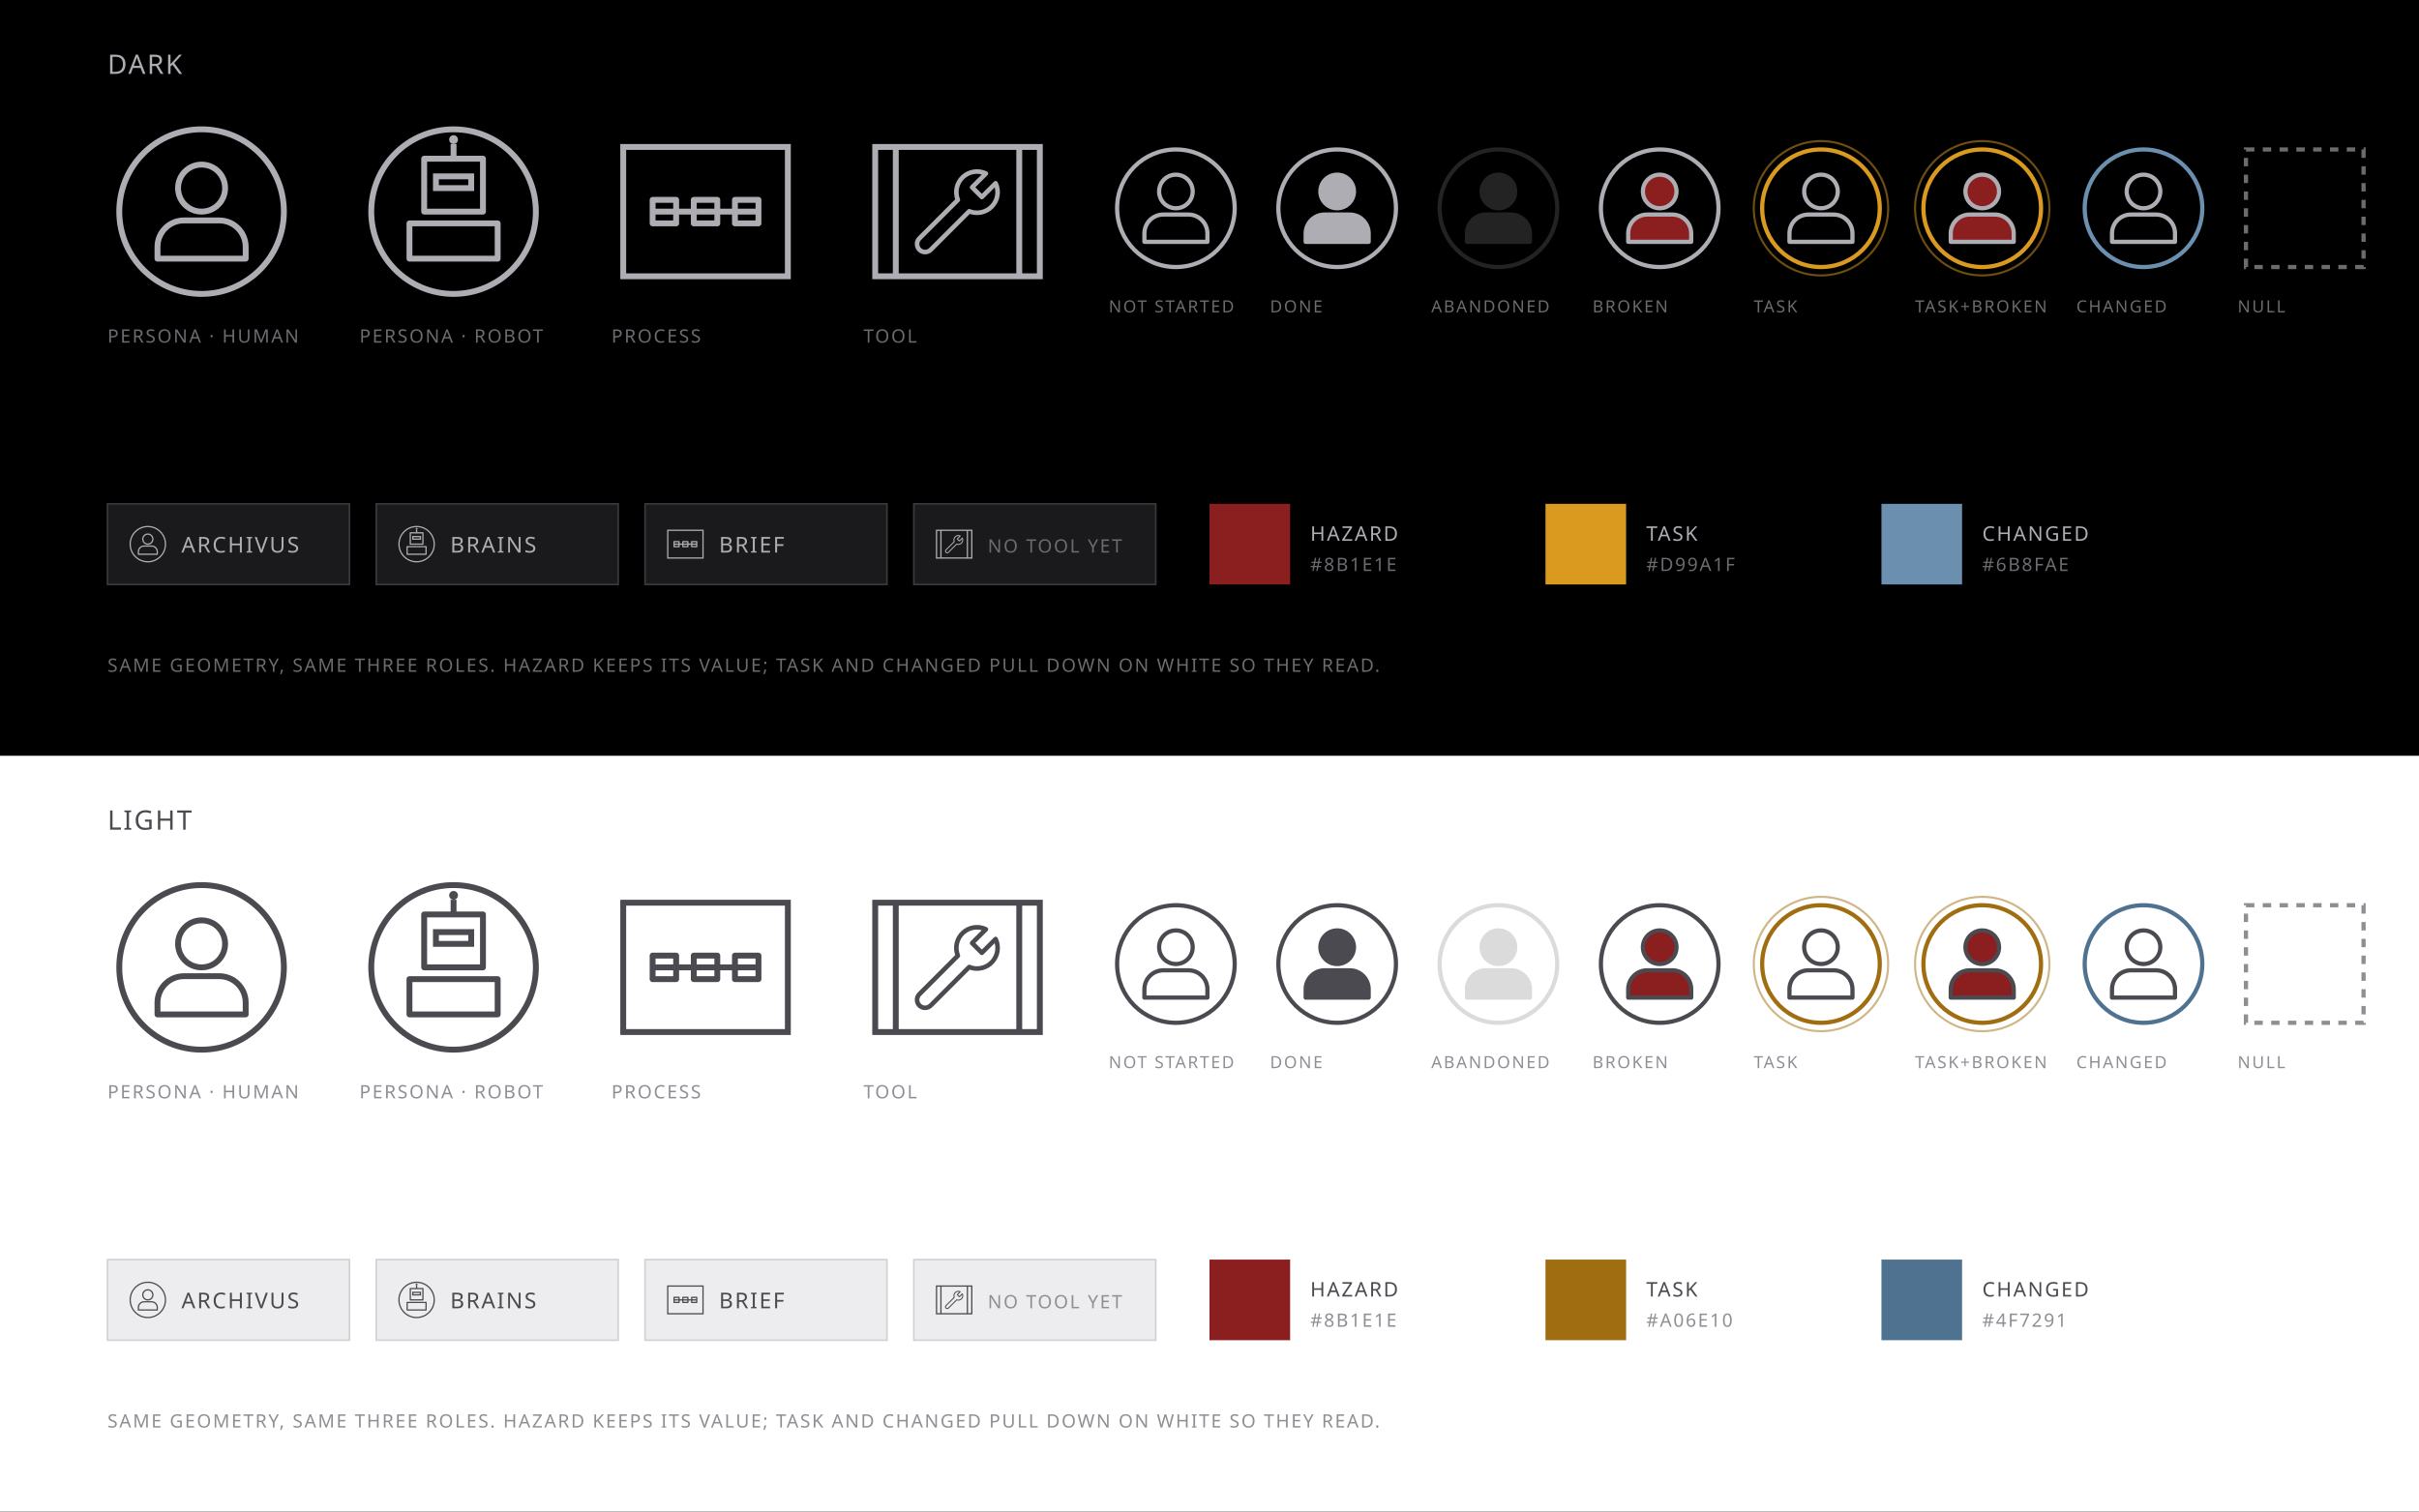
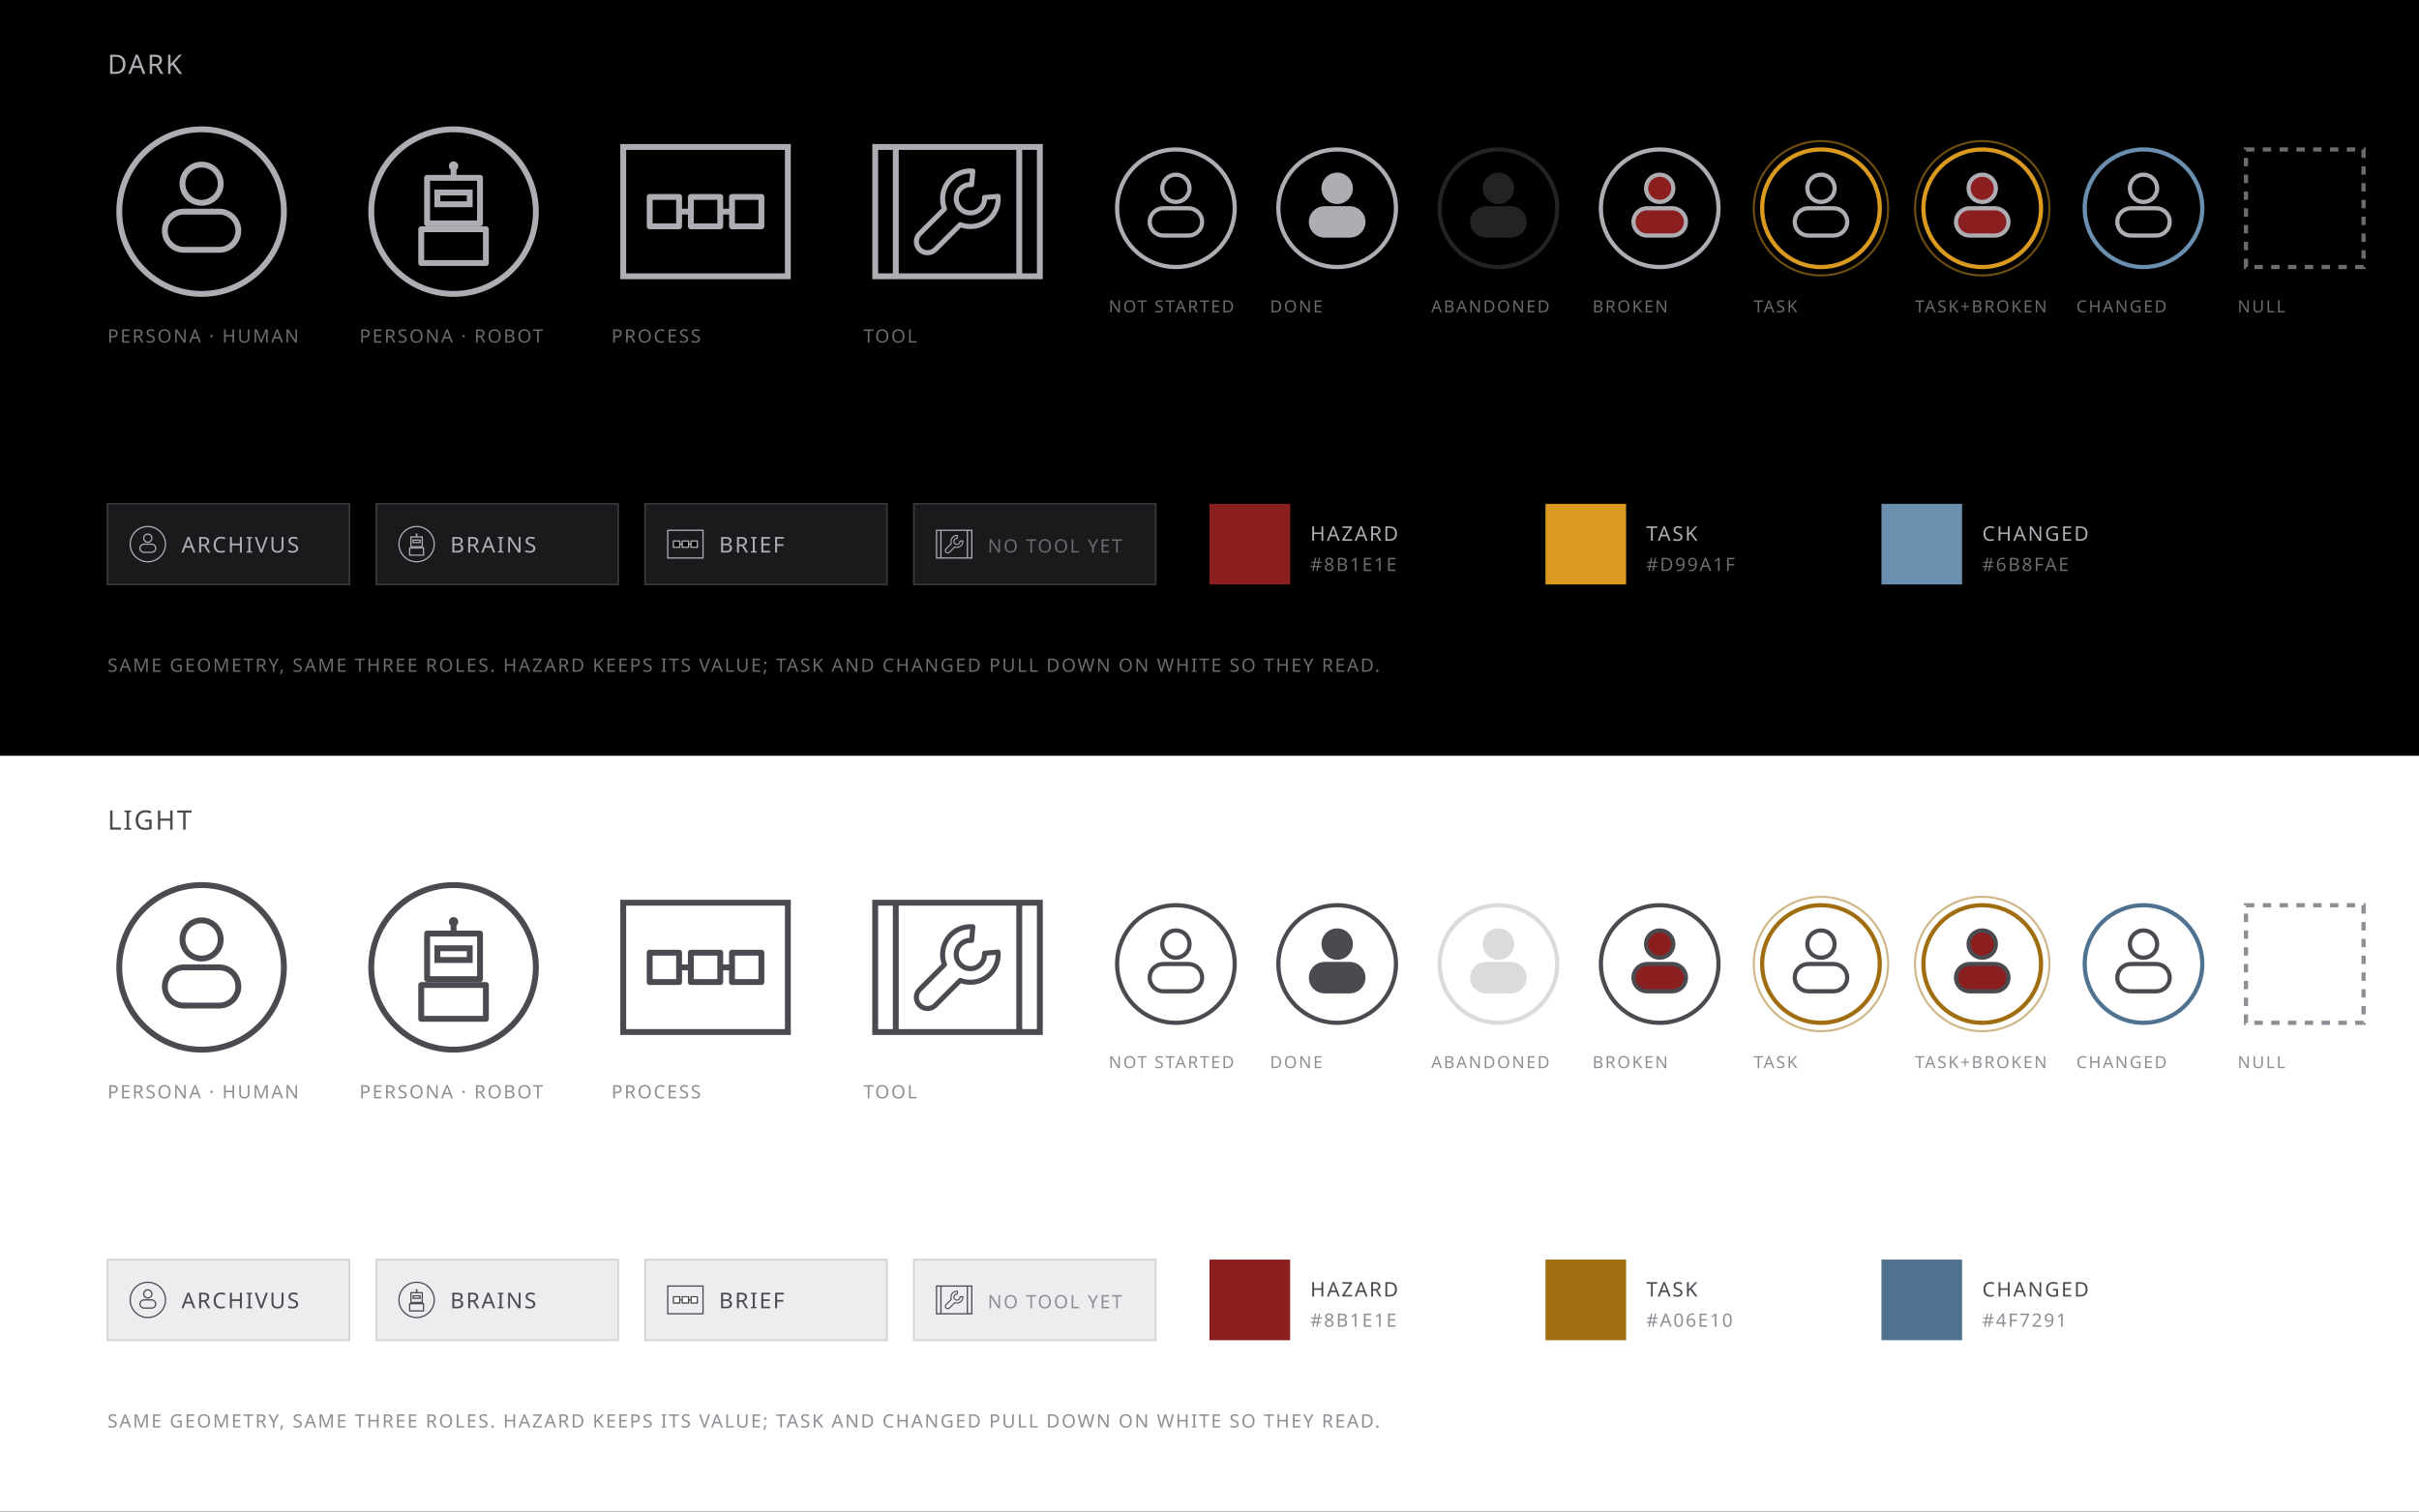
<svg xmlns="http://www.w3.org/2000/svg" width="1440" height="900" viewBox="0 0 1440 900">
  <rect width="1440" height="900" fill="#000000" />
  <rect x="0" y="0" width="1440" height="450" fill="#000000" />
  <text x="64" y="44" fill="#ADADB3" font-family="Noto Sans, DejaVu Sans, Arial, sans-serif" font-size="16" letter-spacing="1" text-anchor="start">DARK</text>
  <g transform="translate(64,70) scale(1.75)" opacity="1.0">
    <circle cx="32" cy="32" r="28" fill="none" stroke="#ADADB3" stroke-width="2" />
-     <circle cx="32" cy="24" r="8" fill="none" stroke="#ADADB3" stroke-width="2" stroke-linejoin="round" />
-     <path d="M 17,48 L 17,44 A 9 9 0 0 1 26,35 L 38,35 A 9 9 0 0 1 47,44 L 47,48 Z" fill="none" stroke="#ADADB3" stroke-width="2" stroke-linejoin="round" />
+     <circle cx="32" cy="22.5" r="6.5" fill="none" stroke="#ADADB3" stroke-width="2" stroke-linejoin="round" stroke-linecap="round" />
+     <rect x="19.5" y="32" width="25" height="13" rx="6.5" ry="6.5" fill="none" stroke="#ADADB3" stroke-width="2" stroke-linejoin="round" stroke-linecap="round" />
  </g>
  <text x="64" y="204.0" fill="#6B6B70" font-family="Noto Sans, DejaVu Sans, Arial, sans-serif" font-size="11" letter-spacing="1" text-anchor="start">PERSONA · HUMAN</text>
  <g transform="translate(214,70) scale(1.75)" opacity="1.0">
    <circle cx="32" cy="32" r="28" fill="none" stroke="#ADADB3" stroke-width="2" />
-     <rect x="22" y="14" width="20" height="18" fill="none" stroke="#ADADB3" stroke-width="2" stroke-linejoin="round" />
-     <rect x="26" y="20" width="12" height="4" fill="none" stroke="#ADADB3" stroke-width="2" />
-     <line x1="32" y1="14" x2="32" y2="9" stroke="#ADADB3" stroke-width="2" />
-     <circle cx="32" cy="7.5" r="1.5" fill="#ADADB3" />
-     <rect x="17" y="36" width="30" height="12" fill="none" stroke="#ADADB3" stroke-width="2" stroke-linejoin="round" />
+     <circle cx="32" cy="16.5" r="1.6" fill="#ADADB3" />
+     <line x1="32" y1="18" x2="32" y2="20.5" stroke="#ADADB3" stroke-width="2" stroke-linecap="round" />
+     <rect x="23" y="20.5" width="18" height="15.5" fill="none" stroke="#ADADB3" stroke-width="2" stroke-linejoin="round" stroke-linecap="round" />
+     <rect x="26.5" y="25.5" width="11" height="4" fill="none" stroke="#ADADB3" stroke-width="2" />
+     <rect x="21" y="38" width="22" height="11.5" fill="none" stroke="#ADADB3" stroke-width="2" stroke-linejoin="round" stroke-linecap="round" />
  </g>
  <text x="214" y="204.0" fill="#6B6B70" font-family="Noto Sans, DejaVu Sans, Arial, sans-serif" font-size="11" letter-spacing="1" text-anchor="start">PERSONA · ROBOT</text>
  <g transform="translate(364,70) scale(1.75)" opacity="1.0">
    <rect x="4" y="10" width="56" height="44" fill="none" stroke="#ADADB3" stroke-width="2" />
-     <line x1="14" y1="32" x2="50" y2="32" stroke="#ADADB3" stroke-width="2" />
-     <rect x="14" y="28" width="8" height="8" fill="none" stroke="#ADADB3" stroke-width="2" stroke-linejoin="round" />
-     <rect x="28" y="28" width="8" height="8" fill="none" stroke="#ADADB3" stroke-width="2" stroke-linejoin="round" />
-     <rect x="42" y="28" width="8" height="8" fill="none" stroke="#ADADB3" stroke-width="2" stroke-linejoin="round" />
+     <line x1="13" y1="32" x2="51" y2="32" stroke="#ADADB3" stroke-width="2" />
+     <rect x="13" y="27" width="10" height="10" fill="#000000" stroke="none" />
+     <rect x="13" y="27" width="10" height="10" fill="none" stroke="#ADADB3" stroke-width="2" stroke-linejoin="round" stroke-linecap="round" />
+     <rect x="27" y="27" width="10" height="10" fill="#000000" stroke="none" />
+     <rect x="27" y="27" width="10" height="10" fill="none" stroke="#ADADB3" stroke-width="2" stroke-linejoin="round" stroke-linecap="round" />
+     <rect x="41" y="27" width="10" height="10" fill="#000000" stroke="none" />
+     <rect x="41" y="27" width="10" height="10" fill="none" stroke="#ADADB3" stroke-width="2" stroke-linejoin="round" stroke-linecap="round" />
  </g>
  <text x="364" y="204.0" fill="#6B6B70" font-family="Noto Sans, DejaVu Sans, Arial, sans-serif" font-size="11" letter-spacing="1" text-anchor="start">PROCESS</text>
  <g transform="translate(514,70) scale(1.75)" opacity="1.0">
    <rect x="4" y="10" width="56" height="44" fill="none" stroke="#ADADB3" stroke-width="2" />
    <line x1="11" y1="10" x2="11" y2="54" stroke="#ADADB3" stroke-width="2" />
    <line x1="53" y1="10" x2="53" y2="54" stroke="#ADADB3" stroke-width="2" />
-     <g transform="translate(32,32) rotate(45) scale(0.78)">
-       <path d="M -3.5,20 L -3.5,-3.71 A 9.0 9.0 0 0 1 -3.0,-20.49 L -3.0,-12.0 L 3.0,-12.0 L 3.0,-20.49 A 9.0 9.0 0 0 1 3.5,-3.71 L 3.5,20 A 3.5 3.5 0 0 1 -3.5,20 Z" fill="none" stroke="#ADADB3" stroke-width="2" stroke-linejoin="round" />
+     <g transform="translate(32,32) rotate(45) scale(0.86)">
+       <path d="M -4.4,16.80 L -4.4,2.88 A 11.0 11.0 0 0 1 -7.07,-15.63 L -3.60,-11.49 A 5.6 5.6 0 1 0 3.60,-11.49 L 7.07,-15.63 A 11.0 11.0 0 0 1 4.4,2.88 L 4.4,16.80 A 4.4 4.4 0 0 1 -4.4,16.80 Z" fill="none" stroke="#ADADB3" stroke-width="2" stroke-linejoin="round" stroke-linecap="round" />
    </g>
  </g>
  <text x="514" y="204.0" fill="#6B6B70" font-family="Noto Sans, DejaVu Sans, Arial, sans-serif" font-size="11" letter-spacing="1" text-anchor="start">TOOL</text>
  <g transform="translate(660,84) scale(1.25)" opacity="1.0">
    <circle cx="32" cy="32" r="28" fill="none" stroke="#ADADB3" stroke-width="2" />
-     <circle cx="32" cy="24" r="8" fill="none" stroke="#ADADB3" stroke-width="2" stroke-linejoin="round" />
-     <path d="M 17,48 L 17,44 A 9 9 0 0 1 26,35 L 38,35 A 9 9 0 0 1 47,44 L 47,48 Z" fill="none" stroke="#ADADB3" stroke-width="2" stroke-linejoin="round" />
+     <circle cx="32" cy="22.5" r="6.5" fill="none" stroke="#ADADB3" stroke-width="2" stroke-linejoin="round" stroke-linecap="round" />
+     <rect x="19.5" y="32" width="25" height="13" rx="6.5" ry="6.5" fill="none" stroke="#ADADB3" stroke-width="2" stroke-linejoin="round" stroke-linecap="round" />
  </g>
  <text x="660" y="186.0" fill="#6B6B70" font-family="Noto Sans, DejaVu Sans, Arial, sans-serif" font-size="10" letter-spacing="1" text-anchor="start">NOT STARTED</text>
  <g transform="translate(756,84) scale(1.25)" opacity="1.0">
    <circle cx="32" cy="32" r="28" fill="none" stroke="#ADADB3" stroke-width="2" />
-     <circle cx="32" cy="24" r="8" fill="#ADADB3" stroke="#ADADB3" stroke-width="2" stroke-linejoin="round" />
-     <path d="M 17,48 L 17,44 A 9 9 0 0 1 26,35 L 38,35 A 9 9 0 0 1 47,44 L 47,48 Z" fill="#ADADB3" stroke="#ADADB3" stroke-width="2" stroke-linejoin="round" />
+     <circle cx="32" cy="22.5" r="6.5" fill="#ADADB3" stroke="#ADADB3" stroke-width="2" stroke-linejoin="round" stroke-linecap="round" />
+     <rect x="19.5" y="32" width="25" height="13" rx="6.5" ry="6.5" fill="#ADADB3" stroke="#ADADB3" stroke-width="2" stroke-linejoin="round" stroke-linecap="round" />
  </g>
  <text x="756" y="186.0" fill="#6B6B70" font-family="Noto Sans, DejaVu Sans, Arial, sans-serif" font-size="10" letter-spacing="1" text-anchor="start">DONE</text>
  <g transform="translate(852,84) scale(1.25)" opacity="0.2">
    <circle cx="32" cy="32" r="28" fill="none" stroke="#ADADB3" stroke-width="2" />
-     <circle cx="32" cy="24" r="8" fill="#ADADB3" stroke="#ADADB3" stroke-width="2" stroke-linejoin="round" />
-     <path d="M 17,48 L 17,44 A 9 9 0 0 1 26,35 L 38,35 A 9 9 0 0 1 47,44 L 47,48 Z" fill="#ADADB3" stroke="#ADADB3" stroke-width="2" stroke-linejoin="round" />
+     <circle cx="32" cy="22.5" r="6.5" fill="#ADADB3" stroke="#ADADB3" stroke-width="2" stroke-linejoin="round" stroke-linecap="round" />
+     <rect x="19.5" y="32" width="25" height="13" rx="6.5" ry="6.5" fill="#ADADB3" stroke="#ADADB3" stroke-width="2" stroke-linejoin="round" stroke-linecap="round" />
  </g>
  <text x="852" y="186.0" fill="#6B6B70" font-family="Noto Sans, DejaVu Sans, Arial, sans-serif" font-size="10" letter-spacing="1" text-anchor="start">ABANDONED</text>
  <g transform="translate(948,84) scale(1.25)" opacity="1.0">
    <circle cx="32" cy="32" r="28" fill="none" stroke="#ADADB3" stroke-width="2" />
-     <circle cx="32" cy="24" r="8" fill="#8B1E1E" stroke="#ADADB3" stroke-width="2" stroke-linejoin="round" />
-     <path d="M 17,48 L 17,44 A 9 9 0 0 1 26,35 L 38,35 A 9 9 0 0 1 47,44 L 47,48 Z" fill="#8B1E1E" stroke="#ADADB3" stroke-width="2" stroke-linejoin="round" />
+     <circle cx="32" cy="22.5" r="6.5" fill="#8B1E1E" stroke="#ADADB3" stroke-width="2" stroke-linejoin="round" stroke-linecap="round" />
+     <rect x="19.5" y="32" width="25" height="13" rx="6.5" ry="6.5" fill="#8B1E1E" stroke="#ADADB3" stroke-width="2" stroke-linejoin="round" stroke-linecap="round" />
  </g>
  <text x="948" y="186.0" fill="#6B6B70" font-family="Noto Sans, DejaVu Sans, Arial, sans-serif" font-size="10" letter-spacing="1" text-anchor="start">BROKEN</text>
  <g transform="translate(1044,84) scale(1.25)" opacity="1.0">
    <circle cx="32" cy="32" r="32" fill="none" stroke="#D99A1F" stroke-width="1" opacity="0.5" />
    <circle cx="32" cy="32" r="28" fill="none" stroke="#D99A1F" stroke-width="2" />
-     <circle cx="32" cy="24" r="8" fill="none" stroke="#ADADB3" stroke-width="2" stroke-linejoin="round" />
-     <path d="M 17,48 L 17,44 A 9 9 0 0 1 26,35 L 38,35 A 9 9 0 0 1 47,44 L 47,48 Z" fill="none" stroke="#ADADB3" stroke-width="2" stroke-linejoin="round" />
+     <circle cx="32" cy="22.5" r="6.5" fill="none" stroke="#ADADB3" stroke-width="2" stroke-linejoin="round" stroke-linecap="round" />
+     <rect x="19.5" y="32" width="25" height="13" rx="6.5" ry="6.5" fill="none" stroke="#ADADB3" stroke-width="2" stroke-linejoin="round" stroke-linecap="round" />
  </g>
  <text x="1044" y="186.0" fill="#6B6B70" font-family="Noto Sans, DejaVu Sans, Arial, sans-serif" font-size="10" letter-spacing="1" text-anchor="start">TASK</text>
  <g transform="translate(1140,84) scale(1.25)" opacity="1.0">
    <circle cx="32" cy="32" r="32" fill="none" stroke="#D99A1F" stroke-width="1" opacity="0.5" />
    <circle cx="32" cy="32" r="28" fill="none" stroke="#D99A1F" stroke-width="2" />
-     <circle cx="32" cy="24" r="8" fill="#8B1E1E" stroke="#ADADB3" stroke-width="2" stroke-linejoin="round" />
-     <path d="M 17,48 L 17,44 A 9 9 0 0 1 26,35 L 38,35 A 9 9 0 0 1 47,44 L 47,48 Z" fill="#8B1E1E" stroke="#ADADB3" stroke-width="2" stroke-linejoin="round" />
+     <circle cx="32" cy="22.5" r="6.5" fill="#8B1E1E" stroke="#ADADB3" stroke-width="2" stroke-linejoin="round" stroke-linecap="round" />
+     <rect x="19.5" y="32" width="25" height="13" rx="6.5" ry="6.5" fill="#8B1E1E" stroke="#ADADB3" stroke-width="2" stroke-linejoin="round" stroke-linecap="round" />
  </g>
  <text x="1140" y="186.0" fill="#6B6B70" font-family="Noto Sans, DejaVu Sans, Arial, sans-serif" font-size="10" letter-spacing="1" text-anchor="start">TASK+BROKEN</text>
  <g transform="translate(1236,84) scale(1.25)" opacity="1.0">
    <circle cx="32" cy="32" r="28" fill="none" stroke="#6B8FAE" stroke-width="2" />
-     <circle cx="32" cy="24" r="8" fill="none" stroke="#ADADB3" stroke-width="2" stroke-linejoin="round" />
-     <path d="M 17,48 L 17,44 A 9 9 0 0 1 26,35 L 38,35 A 9 9 0 0 1 47,44 L 47,48 Z" fill="none" stroke="#ADADB3" stroke-width="2" stroke-linejoin="round" />
+     <circle cx="32" cy="22.5" r="6.5" fill="none" stroke="#ADADB3" stroke-width="2" stroke-linejoin="round" stroke-linecap="round" />
+     <rect x="19.5" y="32" width="25" height="13" rx="6.5" ry="6.5" fill="none" stroke="#ADADB3" stroke-width="2" stroke-linejoin="round" stroke-linecap="round" />
  </g>
  <text x="1236" y="186.0" fill="#6B6B70" font-family="Noto Sans, DejaVu Sans, Arial, sans-serif" font-size="10" letter-spacing="1" text-anchor="start">CHANGED</text>
  <g transform="translate(1332,84) scale(1.25)" opacity="1.0">
    <rect x="4" y="4" width="56" height="56" fill="none" stroke="#6B6B70" stroke-width="2" stroke-dasharray="4 4" />
  </g>
  <text x="1332" y="186.0" fill="#6B6B70" font-family="Noto Sans, DejaVu Sans, Arial, sans-serif" font-size="10" letter-spacing="1" text-anchor="start">NULL</text>
  <rect x="64" y="300" width="144" height="48" fill="#1A1A1C" stroke="#38383D" stroke-width="1" />
  <g transform="translate(76,312) scale(0.375)" opacity="1.0">
    <circle cx="32" cy="32" r="28" fill="none" stroke="#ADADB3" stroke-width="2" />
-     <circle cx="32" cy="24" r="8" fill="none" stroke="#ADADB3" stroke-width="2" stroke-linejoin="round" />
-     <path d="M 17,48 L 17,44 A 9 9 0 0 1 26,35 L 38,35 A 9 9 0 0 1 47,44 L 47,48 Z" fill="none" stroke="#ADADB3" stroke-width="2" stroke-linejoin="round" />
+     <circle cx="32" cy="22.5" r="6.5" fill="none" stroke="#ADADB3" stroke-width="2" stroke-linejoin="round" stroke-linecap="round" />
+     <rect x="19.5" y="32" width="25" height="13" rx="6.5" ry="6.5" fill="none" stroke="#ADADB3" stroke-width="2" stroke-linejoin="round" stroke-linecap="round" />
  </g>
  <text x="108" y="329" fill="#ADADB3" font-family="Noto Sans, DejaVu Sans, Arial, sans-serif" font-size="13" letter-spacing="1" text-anchor="start">ARCHIVUS</text>
  <rect x="224" y="300" width="144" height="48" fill="#1A1A1C" stroke="#38383D" stroke-width="1" />
  <g transform="translate(236,312) scale(0.375)" opacity="1.0">
    <circle cx="32" cy="32" r="28" fill="none" stroke="#ADADB3" stroke-width="2" />
-     <rect x="22" y="14" width="20" height="18" fill="none" stroke="#ADADB3" stroke-width="2" stroke-linejoin="round" />
-     <rect x="26" y="20" width="12" height="4" fill="none" stroke="#ADADB3" stroke-width="2" />
-     <line x1="32" y1="14" x2="32" y2="9" stroke="#ADADB3" stroke-width="2" />
-     <circle cx="32" cy="7.5" r="1.5" fill="#ADADB3" />
-     <rect x="17" y="36" width="30" height="12" fill="none" stroke="#ADADB3" stroke-width="2" stroke-linejoin="round" />
+     <circle cx="32" cy="16.5" r="1.6" fill="#ADADB3" />
+     <line x1="32" y1="18" x2="32" y2="20.5" stroke="#ADADB3" stroke-width="2" stroke-linecap="round" />
+     <rect x="23" y="20.5" width="18" height="15.5" fill="none" stroke="#ADADB3" stroke-width="2" stroke-linejoin="round" stroke-linecap="round" />
+     <rect x="26.5" y="25.5" width="11" height="4" fill="none" stroke="#ADADB3" stroke-width="2" />
+     <rect x="21" y="38" width="22" height="11.5" fill="none" stroke="#ADADB3" stroke-width="2" stroke-linejoin="round" stroke-linecap="round" />
  </g>
  <text x="268" y="329" fill="#ADADB3" font-family="Noto Sans, DejaVu Sans, Arial, sans-serif" font-size="13" letter-spacing="1" text-anchor="start">BRAINS</text>
  <rect x="384" y="300" width="144" height="48" fill="#1A1A1C" stroke="#38383D" stroke-width="1" />
  <g transform="translate(396,312) scale(0.375)" opacity="1.0">
    <rect x="4" y="10" width="56" height="44" fill="none" stroke="#ADADB3" stroke-width="2" />
-     <line x1="14" y1="32" x2="50" y2="32" stroke="#ADADB3" stroke-width="2" />
-     <rect x="14" y="28" width="8" height="8" fill="none" stroke="#ADADB3" stroke-width="2" stroke-linejoin="round" />
-     <rect x="28" y="28" width="8" height="8" fill="none" stroke="#ADADB3" stroke-width="2" stroke-linejoin="round" />
-     <rect x="42" y="28" width="8" height="8" fill="none" stroke="#ADADB3" stroke-width="2" stroke-linejoin="round" />
+     <line x1="13" y1="32" x2="51" y2="32" stroke="#ADADB3" stroke-width="2" />
+     <rect x="13" y="27" width="10" height="10" fill="#000000" stroke="none" />
+     <rect x="13" y="27" width="10" height="10" fill="none" stroke="#ADADB3" stroke-width="2" stroke-linejoin="round" stroke-linecap="round" />
+     <rect x="27" y="27" width="10" height="10" fill="#000000" stroke="none" />
+     <rect x="27" y="27" width="10" height="10" fill="none" stroke="#ADADB3" stroke-width="2" stroke-linejoin="round" stroke-linecap="round" />
+     <rect x="41" y="27" width="10" height="10" fill="#000000" stroke="none" />
+     <rect x="41" y="27" width="10" height="10" fill="none" stroke="#ADADB3" stroke-width="2" stroke-linejoin="round" stroke-linecap="round" />
  </g>
  <text x="428" y="329" fill="#ADADB3" font-family="Noto Sans, DejaVu Sans, Arial, sans-serif" font-size="13" letter-spacing="1" text-anchor="start">BRIEF</text>
  <rect x="544" y="300" width="144" height="48" fill="#1A1A1C" stroke="#38383D" stroke-width="1" />
  <g transform="translate(556,312) scale(0.375)" opacity="1.0">
    <rect x="4" y="10" width="56" height="44" fill="none" stroke="#ADADB3" stroke-width="2" />
    <line x1="11" y1="10" x2="11" y2="54" stroke="#ADADB3" stroke-width="2" />
    <line x1="53" y1="10" x2="53" y2="54" stroke="#ADADB3" stroke-width="2" />
-     <g transform="translate(32,32) rotate(45) scale(0.78)">
-       <path d="M -3.5,20 L -3.5,-3.71 A 9.0 9.0 0 0 1 -3.0,-20.49 L -3.0,-12.0 L 3.0,-12.0 L 3.0,-20.49 A 9.0 9.0 0 0 1 3.5,-3.71 L 3.5,20 A 3.5 3.5 0 0 1 -3.5,20 Z" fill="none" stroke="#ADADB3" stroke-width="2" stroke-linejoin="round" />
+     <g transform="translate(32,32) rotate(45) scale(0.86)">
+       <path d="M -4.4,16.80 L -4.4,2.88 A 11.0 11.0 0 0 1 -7.07,-15.63 L -3.60,-11.49 A 5.6 5.6 0 1 0 3.60,-11.49 L 7.07,-15.63 A 11.0 11.0 0 0 1 4.4,2.88 L 4.4,16.80 A 4.4 4.4 0 0 1 -4.4,16.80 Z" fill="none" stroke="#ADADB3" stroke-width="2" stroke-linejoin="round" stroke-linecap="round" />
    </g>
  </g>
  <text x="588" y="329" fill="#6B6B70" font-family="Noto Sans, DejaVu Sans, Arial, sans-serif" font-size="11" letter-spacing="1" text-anchor="start">NO TOOL YET</text>
  <rect x="720" y="300" width="48" height="48" fill="#8B1E1E" />
  <text x="780" y="322" fill="#ADADB3" font-family="Noto Sans, DejaVu Sans, Arial, sans-serif" font-size="12" letter-spacing="1" text-anchor="start">HAZARD</text>
  <text x="780" y="340" fill="#6B6B70" font-family="Noto Sans, DejaVu Sans, Arial, sans-serif" font-size="11" letter-spacing="1" text-anchor="start">#8B1E1E</text>
  <rect x="920" y="300" width="48" height="48" fill="#D99A1F" />
  <text x="980" y="322" fill="#ADADB3" font-family="Noto Sans, DejaVu Sans, Arial, sans-serif" font-size="12" letter-spacing="1" text-anchor="start">TASK</text>
  <text x="980" y="340" fill="#6B6B70" font-family="Noto Sans, DejaVu Sans, Arial, sans-serif" font-size="11" letter-spacing="1" text-anchor="start">#D99A1F</text>
  <rect x="1120" y="300" width="48" height="48" fill="#6B8FAE" />
  <text x="1180" y="322" fill="#ADADB3" font-family="Noto Sans, DejaVu Sans, Arial, sans-serif" font-size="12" letter-spacing="1" text-anchor="start">CHANGED</text>
  <text x="1180" y="340" fill="#6B6B70" font-family="Noto Sans, DejaVu Sans, Arial, sans-serif" font-size="11" letter-spacing="1" text-anchor="start">#6B8FAE</text>
  <text x="64" y="400" fill="#6B6B70" font-family="Noto Sans, DejaVu Sans, Arial, sans-serif" font-size="11" letter-spacing="1" text-anchor="start">SAME GEOMETRY, SAME THREE ROLES. HAZARD KEEPS ITS VALUE; TASK AND CHANGED PULL DOWN ON WHITE SO THEY READ.</text>
  <rect x="0" y="450" width="1440" height="450" fill="#FFFFFF" />
  <text x="64" y="494" fill="#4A4A50" font-family="Noto Sans, DejaVu Sans, Arial, sans-serif" font-size="16" letter-spacing="1" text-anchor="start">LIGHT</text>
  <g transform="translate(64,520) scale(1.75)" opacity="1.0">
    <circle cx="32" cy="32" r="28" fill="none" stroke="#4A4A50" stroke-width="2" />
-     <circle cx="32" cy="24" r="8" fill="none" stroke="#4A4A50" stroke-width="2" stroke-linejoin="round" />
-     <path d="M 17,48 L 17,44 A 9 9 0 0 1 26,35 L 38,35 A 9 9 0 0 1 47,44 L 47,48 Z" fill="none" stroke="#4A4A50" stroke-width="2" stroke-linejoin="round" />
+     <circle cx="32" cy="22.5" r="6.5" fill="none" stroke="#4A4A50" stroke-width="2" stroke-linejoin="round" stroke-linecap="round" />
+     <rect x="19.5" y="32" width="25" height="13" rx="6.5" ry="6.5" fill="none" stroke="#4A4A50" stroke-width="2" stroke-linejoin="round" stroke-linecap="round" />
  </g>
  <text x="64" y="654.0" fill="#8E8E94" font-family="Noto Sans, DejaVu Sans, Arial, sans-serif" font-size="11" letter-spacing="1" text-anchor="start">PERSONA · HUMAN</text>
  <g transform="translate(214,520) scale(1.75)" opacity="1.0">
    <circle cx="32" cy="32" r="28" fill="none" stroke="#4A4A50" stroke-width="2" />
-     <rect x="22" y="14" width="20" height="18" fill="none" stroke="#4A4A50" stroke-width="2" stroke-linejoin="round" />
-     <rect x="26" y="20" width="12" height="4" fill="none" stroke="#4A4A50" stroke-width="2" />
-     <line x1="32" y1="14" x2="32" y2="9" stroke="#4A4A50" stroke-width="2" />
-     <circle cx="32" cy="7.5" r="1.5" fill="#4A4A50" />
-     <rect x="17" y="36" width="30" height="12" fill="none" stroke="#4A4A50" stroke-width="2" stroke-linejoin="round" />
+     <circle cx="32" cy="16.5" r="1.6" fill="#4A4A50" />
+     <line x1="32" y1="18" x2="32" y2="20.5" stroke="#4A4A50" stroke-width="2" stroke-linecap="round" />
+     <rect x="23" y="20.5" width="18" height="15.5" fill="none" stroke="#4A4A50" stroke-width="2" stroke-linejoin="round" stroke-linecap="round" />
+     <rect x="26.5" y="25.5" width="11" height="4" fill="none" stroke="#4A4A50" stroke-width="2" />
+     <rect x="21" y="38" width="22" height="11.5" fill="none" stroke="#4A4A50" stroke-width="2" stroke-linejoin="round" stroke-linecap="round" />
  </g>
  <text x="214" y="654.0" fill="#8E8E94" font-family="Noto Sans, DejaVu Sans, Arial, sans-serif" font-size="11" letter-spacing="1" text-anchor="start">PERSONA · ROBOT</text>
  <g transform="translate(364,520) scale(1.75)" opacity="1.0">
    <rect x="4" y="10" width="56" height="44" fill="none" stroke="#4A4A50" stroke-width="2" />
-     <line x1="14" y1="32" x2="50" y2="32" stroke="#4A4A50" stroke-width="2" />
-     <rect x="14" y="28" width="8" height="8" fill="none" stroke="#4A4A50" stroke-width="2" stroke-linejoin="round" />
-     <rect x="28" y="28" width="8" height="8" fill="none" stroke="#4A4A50" stroke-width="2" stroke-linejoin="round" />
-     <rect x="42" y="28" width="8" height="8" fill="none" stroke="#4A4A50" stroke-width="2" stroke-linejoin="round" />
+     <line x1="13" y1="32" x2="51" y2="32" stroke="#4A4A50" stroke-width="2" />
+     <rect x="13" y="27" width="10" height="10" fill="#FFFFFF" stroke="none" />
+     <rect x="13" y="27" width="10" height="10" fill="none" stroke="#4A4A50" stroke-width="2" stroke-linejoin="round" stroke-linecap="round" />
+     <rect x="27" y="27" width="10" height="10" fill="#FFFFFF" stroke="none" />
+     <rect x="27" y="27" width="10" height="10" fill="none" stroke="#4A4A50" stroke-width="2" stroke-linejoin="round" stroke-linecap="round" />
+     <rect x="41" y="27" width="10" height="10" fill="#FFFFFF" stroke="none" />
+     <rect x="41" y="27" width="10" height="10" fill="none" stroke="#4A4A50" stroke-width="2" stroke-linejoin="round" stroke-linecap="round" />
  </g>
  <text x="364" y="654.0" fill="#8E8E94" font-family="Noto Sans, DejaVu Sans, Arial, sans-serif" font-size="11" letter-spacing="1" text-anchor="start">PROCESS</text>
  <g transform="translate(514,520) scale(1.75)" opacity="1.0">
    <rect x="4" y="10" width="56" height="44" fill="none" stroke="#4A4A50" stroke-width="2" />
    <line x1="11" y1="10" x2="11" y2="54" stroke="#4A4A50" stroke-width="2" />
    <line x1="53" y1="10" x2="53" y2="54" stroke="#4A4A50" stroke-width="2" />
-     <g transform="translate(32,32) rotate(45) scale(0.78)">
-       <path d="M -3.5,20 L -3.5,-3.71 A 9.0 9.0 0 0 1 -3.0,-20.49 L -3.0,-12.0 L 3.0,-12.0 L 3.0,-20.49 A 9.0 9.0 0 0 1 3.5,-3.71 L 3.5,20 A 3.5 3.5 0 0 1 -3.5,20 Z" fill="none" stroke="#4A4A50" stroke-width="2" stroke-linejoin="round" />
+     <g transform="translate(32,32) rotate(45) scale(0.86)">
+       <path d="M -4.4,16.80 L -4.4,2.88 A 11.0 11.0 0 0 1 -7.07,-15.63 L -3.60,-11.49 A 5.6 5.6 0 1 0 3.60,-11.49 L 7.07,-15.63 A 11.0 11.0 0 0 1 4.4,2.88 L 4.4,16.80 A 4.4 4.4 0 0 1 -4.4,16.80 Z" fill="none" stroke="#4A4A50" stroke-width="2" stroke-linejoin="round" stroke-linecap="round" />
    </g>
  </g>
  <text x="514" y="654.0" fill="#8E8E94" font-family="Noto Sans, DejaVu Sans, Arial, sans-serif" font-size="11" letter-spacing="1" text-anchor="start">TOOL</text>
  <g transform="translate(660,534) scale(1.25)" opacity="1.0">
    <circle cx="32" cy="32" r="28" fill="none" stroke="#4A4A50" stroke-width="2" />
-     <circle cx="32" cy="24" r="8" fill="none" stroke="#4A4A50" stroke-width="2" stroke-linejoin="round" />
-     <path d="M 17,48 L 17,44 A 9 9 0 0 1 26,35 L 38,35 A 9 9 0 0 1 47,44 L 47,48 Z" fill="none" stroke="#4A4A50" stroke-width="2" stroke-linejoin="round" />
+     <circle cx="32" cy="22.5" r="6.5" fill="none" stroke="#4A4A50" stroke-width="2" stroke-linejoin="round" stroke-linecap="round" />
+     <rect x="19.5" y="32" width="25" height="13" rx="6.5" ry="6.5" fill="none" stroke="#4A4A50" stroke-width="2" stroke-linejoin="round" stroke-linecap="round" />
  </g>
  <text x="660" y="636.0" fill="#8E8E94" font-family="Noto Sans, DejaVu Sans, Arial, sans-serif" font-size="10" letter-spacing="1" text-anchor="start">NOT STARTED</text>
  <g transform="translate(756,534) scale(1.25)" opacity="1.0">
    <circle cx="32" cy="32" r="28" fill="none" stroke="#4A4A50" stroke-width="2" />
-     <circle cx="32" cy="24" r="8" fill="#4A4A50" stroke="#4A4A50" stroke-width="2" stroke-linejoin="round" />
-     <path d="M 17,48 L 17,44 A 9 9 0 0 1 26,35 L 38,35 A 9 9 0 0 1 47,44 L 47,48 Z" fill="#4A4A50" stroke="#4A4A50" stroke-width="2" stroke-linejoin="round" />
+     <circle cx="32" cy="22.5" r="6.5" fill="#4A4A50" stroke="#4A4A50" stroke-width="2" stroke-linejoin="round" stroke-linecap="round" />
+     <rect x="19.5" y="32" width="25" height="13" rx="6.5" ry="6.5" fill="#4A4A50" stroke="#4A4A50" stroke-width="2" stroke-linejoin="round" stroke-linecap="round" />
  </g>
  <text x="756" y="636.0" fill="#8E8E94" font-family="Noto Sans, DejaVu Sans, Arial, sans-serif" font-size="10" letter-spacing="1" text-anchor="start">DONE</text>
  <g transform="translate(852,534) scale(1.25)" opacity="0.2">
    <circle cx="32" cy="32" r="28" fill="none" stroke="#4A4A50" stroke-width="2" />
-     <circle cx="32" cy="24" r="8" fill="#4A4A50" stroke="#4A4A50" stroke-width="2" stroke-linejoin="round" />
-     <path d="M 17,48 L 17,44 A 9 9 0 0 1 26,35 L 38,35 A 9 9 0 0 1 47,44 L 47,48 Z" fill="#4A4A50" stroke="#4A4A50" stroke-width="2" stroke-linejoin="round" />
+     <circle cx="32" cy="22.5" r="6.5" fill="#4A4A50" stroke="#4A4A50" stroke-width="2" stroke-linejoin="round" stroke-linecap="round" />
+     <rect x="19.5" y="32" width="25" height="13" rx="6.5" ry="6.5" fill="#4A4A50" stroke="#4A4A50" stroke-width="2" stroke-linejoin="round" stroke-linecap="round" />
  </g>
  <text x="852" y="636.0" fill="#8E8E94" font-family="Noto Sans, DejaVu Sans, Arial, sans-serif" font-size="10" letter-spacing="1" text-anchor="start">ABANDONED</text>
  <g transform="translate(948,534) scale(1.25)" opacity="1.0">
    <circle cx="32" cy="32" r="28" fill="none" stroke="#4A4A50" stroke-width="2" />
-     <circle cx="32" cy="24" r="8" fill="#8B1E1E" stroke="#4A4A50" stroke-width="2" stroke-linejoin="round" />
-     <path d="M 17,48 L 17,44 A 9 9 0 0 1 26,35 L 38,35 A 9 9 0 0 1 47,44 L 47,48 Z" fill="#8B1E1E" stroke="#4A4A50" stroke-width="2" stroke-linejoin="round" />
+     <circle cx="32" cy="22.5" r="6.5" fill="#8B1E1E" stroke="#4A4A50" stroke-width="2" stroke-linejoin="round" stroke-linecap="round" />
+     <rect x="19.5" y="32" width="25" height="13" rx="6.5" ry="6.5" fill="#8B1E1E" stroke="#4A4A50" stroke-width="2" stroke-linejoin="round" stroke-linecap="round" />
  </g>
  <text x="948" y="636.0" fill="#8E8E94" font-family="Noto Sans, DejaVu Sans, Arial, sans-serif" font-size="10" letter-spacing="1" text-anchor="start">BROKEN</text>
  <g transform="translate(1044,534) scale(1.25)" opacity="1.0">
    <circle cx="32" cy="32" r="32" fill="none" stroke="#A06E10" stroke-width="1" opacity="0.5" />
    <circle cx="32" cy="32" r="28" fill="none" stroke="#A06E10" stroke-width="2" />
-     <circle cx="32" cy="24" r="8" fill="none" stroke="#4A4A50" stroke-width="2" stroke-linejoin="round" />
-     <path d="M 17,48 L 17,44 A 9 9 0 0 1 26,35 L 38,35 A 9 9 0 0 1 47,44 L 47,48 Z" fill="none" stroke="#4A4A50" stroke-width="2" stroke-linejoin="round" />
+     <circle cx="32" cy="22.5" r="6.5" fill="none" stroke="#4A4A50" stroke-width="2" stroke-linejoin="round" stroke-linecap="round" />
+     <rect x="19.5" y="32" width="25" height="13" rx="6.5" ry="6.5" fill="none" stroke="#4A4A50" stroke-width="2" stroke-linejoin="round" stroke-linecap="round" />
  </g>
  <text x="1044" y="636.0" fill="#8E8E94" font-family="Noto Sans, DejaVu Sans, Arial, sans-serif" font-size="10" letter-spacing="1" text-anchor="start">TASK</text>
  <g transform="translate(1140,534) scale(1.25)" opacity="1.0">
    <circle cx="32" cy="32" r="32" fill="none" stroke="#A06E10" stroke-width="1" opacity="0.5" />
    <circle cx="32" cy="32" r="28" fill="none" stroke="#A06E10" stroke-width="2" />
-     <circle cx="32" cy="24" r="8" fill="#8B1E1E" stroke="#4A4A50" stroke-width="2" stroke-linejoin="round" />
-     <path d="M 17,48 L 17,44 A 9 9 0 0 1 26,35 L 38,35 A 9 9 0 0 1 47,44 L 47,48 Z" fill="#8B1E1E" stroke="#4A4A50" stroke-width="2" stroke-linejoin="round" />
+     <circle cx="32" cy="22.5" r="6.5" fill="#8B1E1E" stroke="#4A4A50" stroke-width="2" stroke-linejoin="round" stroke-linecap="round" />
+     <rect x="19.5" y="32" width="25" height="13" rx="6.5" ry="6.5" fill="#8B1E1E" stroke="#4A4A50" stroke-width="2" stroke-linejoin="round" stroke-linecap="round" />
  </g>
  <text x="1140" y="636.0" fill="#8E8E94" font-family="Noto Sans, DejaVu Sans, Arial, sans-serif" font-size="10" letter-spacing="1" text-anchor="start">TASK+BROKEN</text>
  <g transform="translate(1236,534) scale(1.25)" opacity="1.0">
    <circle cx="32" cy="32" r="28" fill="none" stroke="#4F7291" stroke-width="2" />
-     <circle cx="32" cy="24" r="8" fill="none" stroke="#4A4A50" stroke-width="2" stroke-linejoin="round" />
-     <path d="M 17,48 L 17,44 A 9 9 0 0 1 26,35 L 38,35 A 9 9 0 0 1 47,44 L 47,48 Z" fill="none" stroke="#4A4A50" stroke-width="2" stroke-linejoin="round" />
+     <circle cx="32" cy="22.5" r="6.5" fill="none" stroke="#4A4A50" stroke-width="2" stroke-linejoin="round" stroke-linecap="round" />
+     <rect x="19.5" y="32" width="25" height="13" rx="6.5" ry="6.5" fill="none" stroke="#4A4A50" stroke-width="2" stroke-linejoin="round" stroke-linecap="round" />
  </g>
  <text x="1236" y="636.0" fill="#8E8E94" font-family="Noto Sans, DejaVu Sans, Arial, sans-serif" font-size="10" letter-spacing="1" text-anchor="start">CHANGED</text>
  <g transform="translate(1332,534) scale(1.25)" opacity="1.0">
    <rect x="4" y="4" width="56" height="56" fill="none" stroke="#8E8E94" stroke-width="2" stroke-dasharray="4 4" />
  </g>
  <text x="1332" y="636.0" fill="#8E8E94" font-family="Noto Sans, DejaVu Sans, Arial, sans-serif" font-size="10" letter-spacing="1" text-anchor="start">NULL</text>
  <rect x="64" y="750" width="144" height="48" fill="#EDEDEF" stroke="#D2D2D6" stroke-width="1" />
  <g transform="translate(76,762) scale(0.375)" opacity="1.0">
    <circle cx="32" cy="32" r="28" fill="none" stroke="#4A4A50" stroke-width="2" />
-     <circle cx="32" cy="24" r="8" fill="none" stroke="#4A4A50" stroke-width="2" stroke-linejoin="round" />
-     <path d="M 17,48 L 17,44 A 9 9 0 0 1 26,35 L 38,35 A 9 9 0 0 1 47,44 L 47,48 Z" fill="none" stroke="#4A4A50" stroke-width="2" stroke-linejoin="round" />
+     <circle cx="32" cy="22.5" r="6.5" fill="none" stroke="#4A4A50" stroke-width="2" stroke-linejoin="round" stroke-linecap="round" />
+     <rect x="19.5" y="32" width="25" height="13" rx="6.5" ry="6.5" fill="none" stroke="#4A4A50" stroke-width="2" stroke-linejoin="round" stroke-linecap="round" />
  </g>
  <text x="108" y="779" fill="#4A4A50" font-family="Noto Sans, DejaVu Sans, Arial, sans-serif" font-size="13" letter-spacing="1" text-anchor="start">ARCHIVUS</text>
  <rect x="224" y="750" width="144" height="48" fill="#EDEDEF" stroke="#D2D2D6" stroke-width="1" />
  <g transform="translate(236,762) scale(0.375)" opacity="1.0">
    <circle cx="32" cy="32" r="28" fill="none" stroke="#4A4A50" stroke-width="2" />
-     <rect x="22" y="14" width="20" height="18" fill="none" stroke="#4A4A50" stroke-width="2" stroke-linejoin="round" />
-     <rect x="26" y="20" width="12" height="4" fill="none" stroke="#4A4A50" stroke-width="2" />
-     <line x1="32" y1="14" x2="32" y2="9" stroke="#4A4A50" stroke-width="2" />
-     <circle cx="32" cy="7.5" r="1.5" fill="#4A4A50" />
-     <rect x="17" y="36" width="30" height="12" fill="none" stroke="#4A4A50" stroke-width="2" stroke-linejoin="round" />
+     <circle cx="32" cy="16.5" r="1.6" fill="#4A4A50" />
+     <line x1="32" y1="18" x2="32" y2="20.5" stroke="#4A4A50" stroke-width="2" stroke-linecap="round" />
+     <rect x="23" y="20.5" width="18" height="15.5" fill="none" stroke="#4A4A50" stroke-width="2" stroke-linejoin="round" stroke-linecap="round" />
+     <rect x="26.5" y="25.5" width="11" height="4" fill="none" stroke="#4A4A50" stroke-width="2" />
+     <rect x="21" y="38" width="22" height="11.5" fill="none" stroke="#4A4A50" stroke-width="2" stroke-linejoin="round" stroke-linecap="round" />
  </g>
  <text x="268" y="779" fill="#4A4A50" font-family="Noto Sans, DejaVu Sans, Arial, sans-serif" font-size="13" letter-spacing="1" text-anchor="start">BRAINS</text>
  <rect x="384" y="750" width="144" height="48" fill="#EDEDEF" stroke="#D2D2D6" stroke-width="1" />
  <g transform="translate(396,762) scale(0.375)" opacity="1.0">
    <rect x="4" y="10" width="56" height="44" fill="none" stroke="#4A4A50" stroke-width="2" />
-     <line x1="14" y1="32" x2="50" y2="32" stroke="#4A4A50" stroke-width="2" />
-     <rect x="14" y="28" width="8" height="8" fill="none" stroke="#4A4A50" stroke-width="2" stroke-linejoin="round" />
-     <rect x="28" y="28" width="8" height="8" fill="none" stroke="#4A4A50" stroke-width="2" stroke-linejoin="round" />
-     <rect x="42" y="28" width="8" height="8" fill="none" stroke="#4A4A50" stroke-width="2" stroke-linejoin="round" />
+     <line x1="13" y1="32" x2="51" y2="32" stroke="#4A4A50" stroke-width="2" />
+     <rect x="13" y="27" width="10" height="10" fill="#FFFFFF" stroke="none" />
+     <rect x="13" y="27" width="10" height="10" fill="none" stroke="#4A4A50" stroke-width="2" stroke-linejoin="round" stroke-linecap="round" />
+     <rect x="27" y="27" width="10" height="10" fill="#FFFFFF" stroke="none" />
+     <rect x="27" y="27" width="10" height="10" fill="none" stroke="#4A4A50" stroke-width="2" stroke-linejoin="round" stroke-linecap="round" />
+     <rect x="41" y="27" width="10" height="10" fill="#FFFFFF" stroke="none" />
+     <rect x="41" y="27" width="10" height="10" fill="none" stroke="#4A4A50" stroke-width="2" stroke-linejoin="round" stroke-linecap="round" />
  </g>
  <text x="428" y="779" fill="#4A4A50" font-family="Noto Sans, DejaVu Sans, Arial, sans-serif" font-size="13" letter-spacing="1" text-anchor="start">BRIEF</text>
  <rect x="544" y="750" width="144" height="48" fill="#EDEDEF" stroke="#D2D2D6" stroke-width="1" />
  <g transform="translate(556,762) scale(0.375)" opacity="1.0">
    <rect x="4" y="10" width="56" height="44" fill="none" stroke="#4A4A50" stroke-width="2" />
    <line x1="11" y1="10" x2="11" y2="54" stroke="#4A4A50" stroke-width="2" />
    <line x1="53" y1="10" x2="53" y2="54" stroke="#4A4A50" stroke-width="2" />
-     <g transform="translate(32,32) rotate(45) scale(0.78)">
-       <path d="M -3.5,20 L -3.5,-3.71 A 9.0 9.0 0 0 1 -3.0,-20.49 L -3.0,-12.0 L 3.0,-12.0 L 3.0,-20.49 A 9.0 9.0 0 0 1 3.5,-3.71 L 3.5,20 A 3.5 3.5 0 0 1 -3.5,20 Z" fill="none" stroke="#4A4A50" stroke-width="2" stroke-linejoin="round" />
+     <g transform="translate(32,32) rotate(45) scale(0.86)">
+       <path d="M -4.4,16.80 L -4.4,2.88 A 11.0 11.0 0 0 1 -7.07,-15.63 L -3.60,-11.49 A 5.6 5.6 0 1 0 3.60,-11.49 L 7.07,-15.63 A 11.0 11.0 0 0 1 4.4,2.88 L 4.4,16.80 A 4.4 4.4 0 0 1 -4.4,16.80 Z" fill="none" stroke="#4A4A50" stroke-width="2" stroke-linejoin="round" stroke-linecap="round" />
    </g>
  </g>
  <text x="588" y="779" fill="#8E8E94" font-family="Noto Sans, DejaVu Sans, Arial, sans-serif" font-size="11" letter-spacing="1" text-anchor="start">NO TOOL YET</text>
  <rect x="720" y="750" width="48" height="48" fill="#8B1E1E" />
  <text x="780" y="772" fill="#4A4A50" font-family="Noto Sans, DejaVu Sans, Arial, sans-serif" font-size="12" letter-spacing="1" text-anchor="start">HAZARD</text>
  <text x="780" y="790" fill="#8E8E94" font-family="Noto Sans, DejaVu Sans, Arial, sans-serif" font-size="11" letter-spacing="1" text-anchor="start">#8B1E1E</text>
  <rect x="920" y="750" width="48" height="48" fill="#A06E10" />
  <text x="980" y="772" fill="#4A4A50" font-family="Noto Sans, DejaVu Sans, Arial, sans-serif" font-size="12" letter-spacing="1" text-anchor="start">TASK</text>
  <text x="980" y="790" fill="#8E8E94" font-family="Noto Sans, DejaVu Sans, Arial, sans-serif" font-size="11" letter-spacing="1" text-anchor="start">#A06E10</text>
  <rect x="1120" y="750" width="48" height="48" fill="#4F7291" />
  <text x="1180" y="772" fill="#4A4A50" font-family="Noto Sans, DejaVu Sans, Arial, sans-serif" font-size="12" letter-spacing="1" text-anchor="start">CHANGED</text>
  <text x="1180" y="790" fill="#8E8E94" font-family="Noto Sans, DejaVu Sans, Arial, sans-serif" font-size="11" letter-spacing="1" text-anchor="start">#4F7291</text>
  <text x="64" y="850" fill="#8E8E94" font-family="Noto Sans, DejaVu Sans, Arial, sans-serif" font-size="11" letter-spacing="1" text-anchor="start">SAME GEOMETRY, SAME THREE ROLES. HAZARD KEEPS ITS VALUE; TASK AND CHANGED PULL DOWN ON WHITE SO THEY READ.</text>
</svg>
